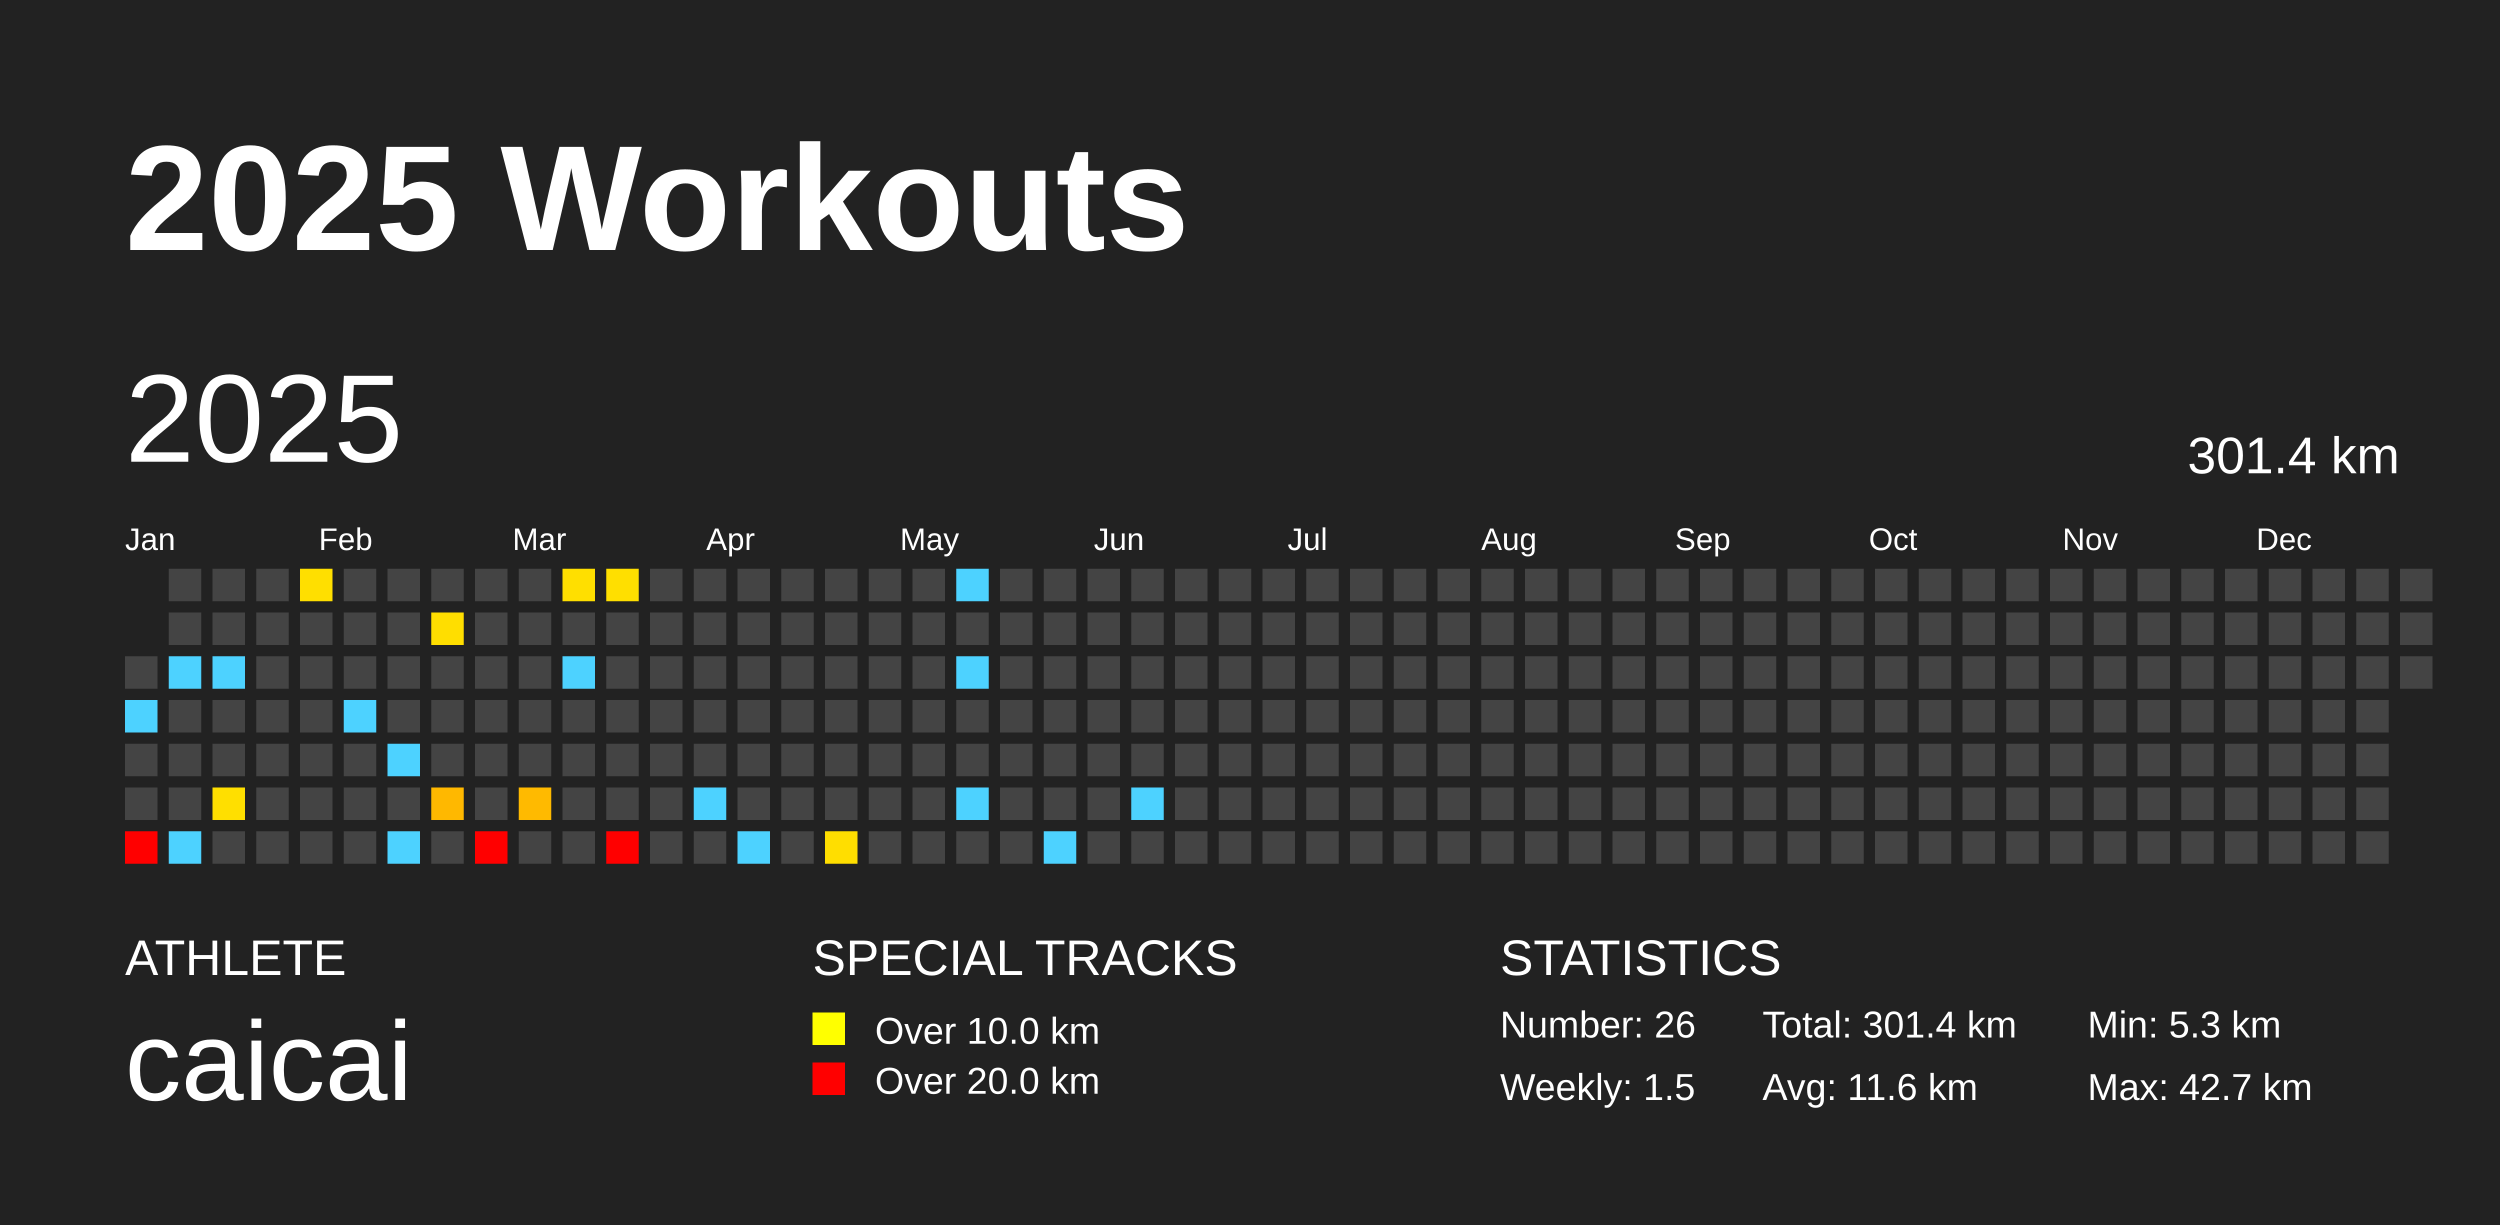
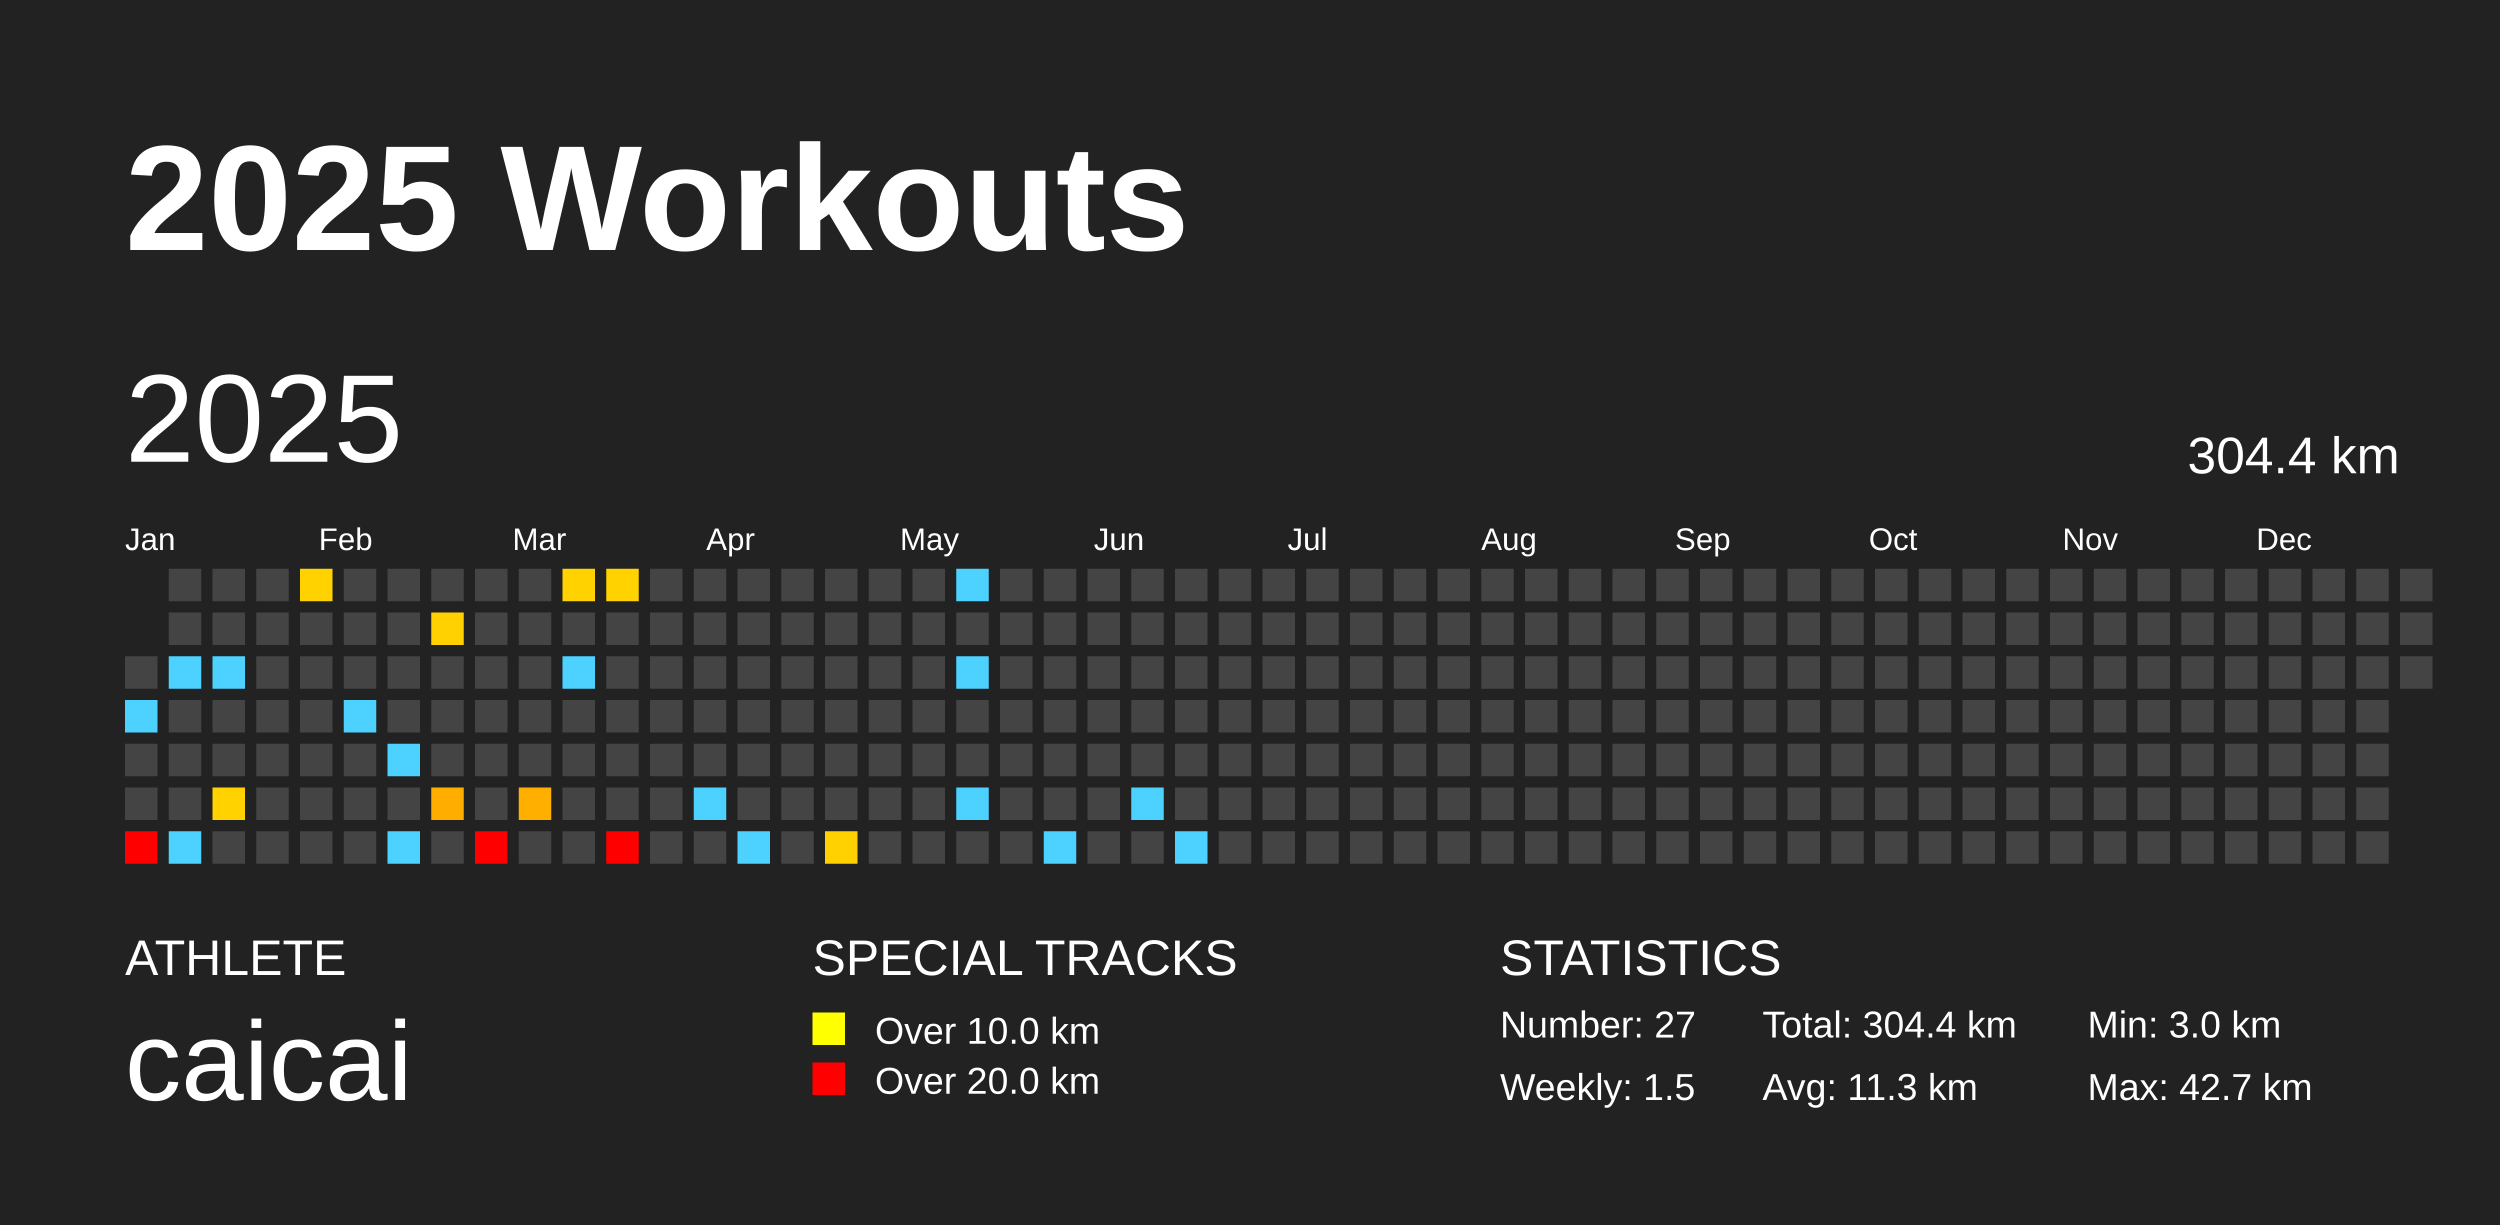
<svg xmlns="http://www.w3.org/2000/svg" baseProfile="full" height="98mm" version="1.1" viewBox="0,0,200,98" width="200mm">
  <defs />
  <rect fill="#222222" height="98" width="200" x="0" y="0" />
  <text fill="#FFFFFF" style="font-size:12px; font-family:Arial; font-weight:bold;" x="10" y="20">2025 Workouts</text>
  <text fill="#FFFFFF" style="font-size:4px; font-family:Arial" x="10" y="78">ATHLETE</text>
  <text fill="#FFFFFF" style="font-size:9px; font-family:Arial" x="10" y="88">caicai</text>
  <text fill="#FFFFFF" style="font-size:4px; font-family:Arial" x="65" y="78">SPECIAL TRACKS</text>
  <rect fill="yellow" height="2.6" width="2.6" x="65" y="81" />
  <text fill="#FFFFFF" style="font-size:3px; font-family:Arial" x="70" y="83.5">Over 10.0 km</text>
  <rect fill="red" height="2.6" width="2.6" x="65" y="85" />
  <text fill="#FFFFFF" style="font-size:3px; font-family:Arial" x="70" y="87.5">Over 20.0 km</text>
  <text fill="#FFFFFF" style="font-size:4px; font-family:Arial" x="120" y="78">STATISTICS</text>
-   <text fill="#FFFFFF" style="font-size:3px; font-family:Arial" x="120" y="83">Number: 26</text>
+   <text fill="#FFFFFF" style="font-size:3px; font-family:Arial" x="120" y="83">Number: 27</text>
  <text fill="#FFFFFF" style="font-size:3px; font-family:Arial" x="120" y="88">Weekly: 1.5</text>
-   <text fill="#FFFFFF" style="font-size:3px; font-family:Arial" x="141" y="83">Total: 301.4 km</text>
-   <text fill="#FFFFFF" style="font-size:3px; font-family:Arial" x="141" y="88">Avg: 11.6 km</text>
-   <text fill="#FFFFFF" style="font-size:3px; font-family:Arial" x="167" y="83">Min: 5.3 km</text>
+   <text fill="#FFFFFF" style="font-size:3px; font-family:Arial" x="141" y="83">Total: 304.4 km</text>
+   <text fill="#FFFFFF" style="font-size:3px; font-family:Arial" x="141" y="88">Avg: 11.3 km</text>
+   <text fill="#FFFFFF" style="font-size:3px; font-family:Arial" x="167" y="83">Min: 3.0 km</text>
  <text fill="#FFFFFF" style="font-size:3px; font-family:Arial" x="167" y="88">Max: 42.7 km</text>
  <text dominant-baseline="hanging" fill="#FFFFFF" style="font-size:10.0px; font-family:Arial;" x="10" y="30">2025</text>
-   <text dominant-baseline="hanging" fill="#FFFFFF" style="font-size:4.125px; font-family:Arial;" x="175" y="35">301.4 km</text>
+   <text dominant-baseline="hanging" fill="#FFFFFF" style="font-size:4.125px; font-family:Arial;" x="175" y="35">304.4 km</text>
  <text fill="#FFFFFF" style="font-size:2.5px; font-family:Arial" x="10.0" y="44">Jan</text>
  <text fill="#FFFFFF" style="font-size:2.5px; font-family:Arial" x="25.5" y="44">Feb</text>
  <text fill="#FFFFFF" style="font-size:2.5px; font-family:Arial" x="41.0" y="44">Mar</text>
  <text fill="#FFFFFF" style="font-size:2.5px; font-family:Arial" x="56.5" y="44">Apr</text>
  <text fill="#FFFFFF" style="font-size:2.5px; font-family:Arial" x="72.0" y="44">May</text>
  <text fill="#FFFFFF" style="font-size:2.5px; font-family:Arial" x="87.5" y="44">Jun</text>
  <text fill="#FFFFFF" style="font-size:2.5px; font-family:Arial" x="103.0" y="44">Jul</text>
  <text fill="#FFFFFF" style="font-size:2.5px; font-family:Arial" x="118.5" y="44">Aug</text>
  <text fill="#FFFFFF" style="font-size:2.5px; font-family:Arial" x="134.0" y="44">Sep</text>
  <text fill="#FFFFFF" style="font-size:2.5px; font-family:Arial" x="149.5" y="44">Oct</text>
  <text fill="#FFFFFF" style="font-size:2.5px; font-family:Arial" x="165.0" y="44">Nov</text>
  <text fill="#FFFFFF" style="font-size:2.5px; font-family:Arial" x="180.5" y="44">Dec</text>
  <rect fill="#444444" height="2.6" width="2.6" x="10.0" y="52.5" />
  <rect fill="#4dd2ff" height="2.6" width="2.6" x="10.0" y="56.0" />
  <rect fill="#444444" height="2.6" width="2.6" x="10.0" y="59.5" />
  <rect fill="#444444" height="2.6" width="2.6" x="10.0" y="63.0" />
  <rect fill="red" height="2.6" width="2.6" x="10.0" y="66.5" />
  <rect fill="#444444" height="2.6" width="2.6" x="13.5" y="45.5" />
  <rect fill="#444444" height="2.6" width="2.6" x="13.5" y="49.0" />
  <rect fill="#4dd2ff" height="2.6" width="2.6" x="13.5" y="52.5" />
  <rect fill="#444444" height="2.6" width="2.6" x="13.5" y="56.0" />
  <rect fill="#444444" height="2.6" width="2.6" x="13.5" y="59.5" />
  <rect fill="#444444" height="2.6" width="2.6" x="13.5" y="63.0" />
  <rect fill="#4dd2ff" height="2.6" width="2.6" x="13.5" y="66.5" />
  <rect fill="#444444" height="2.6" width="2.6" x="17.0" y="45.5" />
  <rect fill="#444444" height="2.6" width="2.6" x="17.0" y="49.0" />
  <rect fill="#4dd2ff" height="2.6" width="2.6" x="17.0" y="52.5" />
  <rect fill="#444444" height="2.6" width="2.6" x="17.0" y="56.0" />
  <rect fill="#444444" height="2.6" width="2.6" x="17.0" y="59.5" />
-   <rect fill="#ffdf00" height="2.6" width="2.6" x="17.0" y="63.0" />
+   <rect fill="#ffd200" height="2.6" width="2.6" x="17.0" y="63.0" />
  <rect fill="#444444" height="2.6" width="2.6" x="17.0" y="66.5" />
  <rect fill="#444444" height="2.6" width="2.6" x="20.5" y="45.5" />
  <rect fill="#444444" height="2.6" width="2.6" x="20.5" y="49.0" />
  <rect fill="#444444" height="2.6" width="2.6" x="20.5" y="52.5" />
  <rect fill="#444444" height="2.6" width="2.6" x="20.5" y="56.0" />
  <rect fill="#444444" height="2.6" width="2.6" x="20.5" y="59.5" />
  <rect fill="#444444" height="2.6" width="2.6" x="20.5" y="63.0" />
  <rect fill="#444444" height="2.6" width="2.6" x="20.5" y="66.5" />
-   <rect fill="#ffdf00" height="2.6" width="2.6" x="24.0" y="45.5" />
+   <rect fill="#ffd200" height="2.6" width="2.6" x="24.0" y="45.5" />
  <rect fill="#444444" height="2.6" width="2.6" x="24.0" y="49.0" />
  <rect fill="#444444" height="2.6" width="2.6" x="24.0" y="52.5" />
  <rect fill="#444444" height="2.6" width="2.6" x="24.0" y="56.0" />
  <rect fill="#444444" height="2.6" width="2.6" x="24.0" y="59.5" />
  <rect fill="#444444" height="2.6" width="2.6" x="24.0" y="63.0" />
  <rect fill="#444444" height="2.6" width="2.6" x="24.0" y="66.5" />
  <rect fill="#444444" height="2.6" width="2.6" x="27.5" y="45.5" />
  <rect fill="#444444" height="2.6" width="2.6" x="27.5" y="49.0" />
  <rect fill="#444444" height="2.6" width="2.6" x="27.5" y="52.5" />
  <rect fill="#4dd2ff" height="2.6" width="2.6" x="27.5" y="56.0" />
  <rect fill="#444444" height="2.6" width="2.6" x="27.5" y="59.5" />
  <rect fill="#444444" height="2.6" width="2.6" x="27.5" y="63.0" />
  <rect fill="#444444" height="2.6" width="2.6" x="27.5" y="66.5" />
  <rect fill="#444444" height="2.6" width="2.6" x="31.0" y="45.5" />
  <rect fill="#444444" height="2.6" width="2.6" x="31.0" y="49.0" />
  <rect fill="#444444" height="2.6" width="2.6" x="31.0" y="52.5" />
  <rect fill="#444444" height="2.6" width="2.6" x="31.0" y="56.0" />
  <rect fill="#4dd2ff" height="2.6" width="2.6" x="31.0" y="59.5" />
  <rect fill="#444444" height="2.6" width="2.6" x="31.0" y="63.0" />
  <rect fill="#4dd2ff" height="2.6" width="2.6" x="31.0" y="66.5" />
  <rect fill="#444444" height="2.6" width="2.6" x="34.5" y="45.5" />
-   <rect fill="#ffde00" height="2.6" width="2.6" x="34.5" y="49.0" />
+   <rect fill="#ffd100" height="2.6" width="2.6" x="34.5" y="49.0" />
  <rect fill="#444444" height="2.6" width="2.6" x="34.5" y="52.5" />
  <rect fill="#444444" height="2.6" width="2.6" x="34.5" y="56.0" />
  <rect fill="#444444" height="2.6" width="2.6" x="34.5" y="59.5" />
-   <rect fill="#ffb800" height="2.6" width="2.6" x="34.5" y="63.0" />
+   <rect fill="#ffae00" height="2.6" width="2.6" x="34.5" y="63.0" />
  <rect fill="#444444" height="2.6" width="2.6" x="34.5" y="66.5" />
  <rect fill="#444444" height="2.6" width="2.6" x="38.0" y="45.5" />
  <rect fill="#444444" height="2.6" width="2.6" x="38.0" y="49.0" />
  <rect fill="#444444" height="2.6" width="2.6" x="38.0" y="52.5" />
  <rect fill="#444444" height="2.6" width="2.6" x="38.0" y="56.0" />
  <rect fill="#444444" height="2.6" width="2.6" x="38.0" y="59.5" />
  <rect fill="#444444" height="2.6" width="2.6" x="38.0" y="63.0" />
  <rect fill="red" height="2.6" width="2.6" x="38.0" y="66.5" />
  <rect fill="#444444" height="2.6" width="2.6" x="41.5" y="45.5" />
  <rect fill="#444444" height="2.6" width="2.6" x="41.5" y="49.0" />
  <rect fill="#444444" height="2.6" width="2.6" x="41.5" y="52.5" />
  <rect fill="#444444" height="2.6" width="2.6" x="41.5" y="56.0" />
  <rect fill="#444444" height="2.6" width="2.6" x="41.5" y="59.5" />
-   <rect fill="#ffba00" height="2.6" width="2.6" x="41.5" y="63.0" />
+   <rect fill="#ffaf00" height="2.6" width="2.6" x="41.5" y="63.0" />
  <rect fill="#444444" height="2.6" width="2.6" x="41.5" y="66.5" />
-   <rect fill="#ffdf00" height="2.6" width="2.6" x="45.0" y="45.5" />
+   <rect fill="#ffd200" height="2.6" width="2.6" x="45.0" y="45.5" />
  <rect fill="#444444" height="2.6" width="2.6" x="45.0" y="49.0" />
  <rect fill="#4dd2ff" height="2.6" width="2.6" x="45.0" y="52.5" />
  <rect fill="#444444" height="2.6" width="2.6" x="45.0" y="56.0" />
  <rect fill="#444444" height="2.6" width="2.6" x="45.0" y="59.5" />
  <rect fill="#444444" height="2.6" width="2.6" x="45.0" y="63.0" />
  <rect fill="#444444" height="2.6" width="2.6" x="45.0" y="66.5" />
-   <rect fill="#ffdf00" height="2.6" width="2.6" x="48.5" y="45.5" />
+   <rect fill="#ffd200" height="2.6" width="2.6" x="48.5" y="45.5" />
  <rect fill="#444444" height="2.6" width="2.6" x="48.5" y="49.0" />
  <rect fill="#444444" height="2.6" width="2.6" x="48.5" y="52.5" />
  <rect fill="#444444" height="2.6" width="2.6" x="48.5" y="56.0" />
  <rect fill="#444444" height="2.6" width="2.6" x="48.5" y="59.5" />
  <rect fill="#444444" height="2.6" width="2.6" x="48.5" y="63.0" />
  <rect fill="red" height="2.6" width="2.6" x="48.5" y="66.5" />
  <rect fill="#444444" height="2.6" width="2.6" x="52.0" y="45.5" />
  <rect fill="#444444" height="2.6" width="2.6" x="52.0" y="49.0" />
  <rect fill="#444444" height="2.6" width="2.6" x="52.0" y="52.5" />
  <rect fill="#444444" height="2.6" width="2.6" x="52.0" y="56.0" />
  <rect fill="#444444" height="2.6" width="2.6" x="52.0" y="59.5" />
  <rect fill="#444444" height="2.6" width="2.6" x="52.0" y="63.0" />
  <rect fill="#444444" height="2.6" width="2.6" x="52.0" y="66.5" />
  <rect fill="#444444" height="2.6" width="2.6" x="55.5" y="45.5" />
  <rect fill="#444444" height="2.6" width="2.6" x="55.5" y="49.0" />
  <rect fill="#444444" height="2.6" width="2.6" x="55.5" y="52.5" />
  <rect fill="#444444" height="2.6" width="2.6" x="55.5" y="56.0" />
  <rect fill="#444444" height="2.6" width="2.6" x="55.5" y="59.5" />
  <rect fill="#4dd2ff" height="2.6" width="2.6" x="55.5" y="63.0" />
  <rect fill="#444444" height="2.6" width="2.6" x="55.5" y="66.5" />
  <rect fill="#444444" height="2.6" width="2.6" x="59.0" y="45.5" />
  <rect fill="#444444" height="2.6" width="2.6" x="59.0" y="49.0" />
  <rect fill="#444444" height="2.6" width="2.6" x="59.0" y="52.5" />
  <rect fill="#444444" height="2.6" width="2.6" x="59.0" y="56.0" />
  <rect fill="#444444" height="2.6" width="2.6" x="59.0" y="59.5" />
  <rect fill="#444444" height="2.6" width="2.6" x="59.0" y="63.0" />
  <rect fill="#4dd2ff" height="2.6" width="2.6" x="59.0" y="66.5" />
  <rect fill="#444444" height="2.6" width="2.6" x="62.5" y="45.5" />
  <rect fill="#444444" height="2.6" width="2.6" x="62.5" y="49.0" />
  <rect fill="#444444" height="2.6" width="2.6" x="62.5" y="52.5" />
  <rect fill="#444444" height="2.6" width="2.6" x="62.5" y="56.0" />
  <rect fill="#444444" height="2.6" width="2.6" x="62.5" y="59.5" />
  <rect fill="#444444" height="2.6" width="2.6" x="62.5" y="63.0" />
  <rect fill="#444444" height="2.6" width="2.6" x="62.5" y="66.5" />
  <rect fill="#444444" height="2.6" width="2.6" x="66.0" y="45.5" />
  <rect fill="#444444" height="2.6" width="2.6" x="66.0" y="49.0" />
  <rect fill="#444444" height="2.6" width="2.6" x="66.0" y="52.5" />
  <rect fill="#444444" height="2.6" width="2.6" x="66.0" y="56.0" />
  <rect fill="#444444" height="2.6" width="2.6" x="66.0" y="59.5" />
  <rect fill="#444444" height="2.6" width="2.6" x="66.0" y="63.0" />
-   <rect fill="#ffde00" height="2.6" width="2.6" x="66.0" y="66.5" />
+   <rect fill="#ffd100" height="2.6" width="2.6" x="66.0" y="66.5" />
  <rect fill="#444444" height="2.6" width="2.6" x="69.5" y="45.5" />
  <rect fill="#444444" height="2.6" width="2.6" x="69.5" y="49.0" />
  <rect fill="#444444" height="2.6" width="2.6" x="69.5" y="52.5" />
  <rect fill="#444444" height="2.6" width="2.6" x="69.5" y="56.0" />
  <rect fill="#444444" height="2.6" width="2.6" x="69.5" y="59.5" />
  <rect fill="#444444" height="2.6" width="2.6" x="69.5" y="63.0" />
  <rect fill="#444444" height="2.6" width="2.6" x="69.5" y="66.5" />
  <rect fill="#444444" height="2.6" width="2.6" x="73.0" y="45.5" />
  <rect fill="#444444" height="2.6" width="2.6" x="73.0" y="49.0" />
  <rect fill="#444444" height="2.6" width="2.6" x="73.0" y="52.5" />
  <rect fill="#444444" height="2.6" width="2.6" x="73.0" y="56.0" />
  <rect fill="#444444" height="2.6" width="2.6" x="73.0" y="59.5" />
  <rect fill="#444444" height="2.6" width="2.6" x="73.0" y="63.0" />
  <rect fill="#444444" height="2.6" width="2.6" x="73.0" y="66.5" />
  <rect fill="#4dd2ff" height="2.6" width="2.6" x="76.5" y="45.5" />
  <rect fill="#444444" height="2.6" width="2.6" x="76.5" y="49.0" />
  <rect fill="#4dd2ff" height="2.6" width="2.6" x="76.5" y="52.5" />
  <rect fill="#444444" height="2.6" width="2.6" x="76.5" y="56.0" />
  <rect fill="#444444" height="2.6" width="2.6" x="76.5" y="59.5" />
  <rect fill="#4dd2ff" height="2.6" width="2.6" x="76.5" y="63.0" />
  <rect fill="#444444" height="2.6" width="2.6" x="76.5" y="66.5" />
  <rect fill="#444444" height="2.6" width="2.6" x="80.0" y="45.5" />
  <rect fill="#444444" height="2.6" width="2.6" x="80.0" y="49.0" />
  <rect fill="#444444" height="2.6" width="2.6" x="80.0" y="52.5" />
  <rect fill="#444444" height="2.6" width="2.6" x="80.0" y="56.0" />
  <rect fill="#444444" height="2.6" width="2.6" x="80.0" y="59.5" />
  <rect fill="#444444" height="2.6" width="2.6" x="80.0" y="63.0" />
  <rect fill="#444444" height="2.6" width="2.6" x="80.0" y="66.5" />
  <rect fill="#444444" height="2.6" width="2.6" x="83.5" y="45.5" />
  <rect fill="#444444" height="2.6" width="2.6" x="83.5" y="49.0" />
  <rect fill="#444444" height="2.6" width="2.6" x="83.5" y="52.5" />
  <rect fill="#444444" height="2.6" width="2.6" x="83.5" y="56.0" />
  <rect fill="#444444" height="2.6" width="2.6" x="83.5" y="59.5" />
  <rect fill="#444444" height="2.6" width="2.6" x="83.5" y="63.0" />
  <rect fill="#4dd2ff" height="2.6" width="2.6" x="83.5" y="66.5" />
  <rect fill="#444444" height="2.6" width="2.6" x="87.0" y="45.5" />
  <rect fill="#444444" height="2.6" width="2.6" x="87.0" y="49.0" />
  <rect fill="#444444" height="2.6" width="2.6" x="87.0" y="52.5" />
  <rect fill="#444444" height="2.6" width="2.6" x="87.0" y="56.0" />
  <rect fill="#444444" height="2.6" width="2.6" x="87.0" y="59.5" />
  <rect fill="#444444" height="2.6" width="2.6" x="87.0" y="63.0" />
  <rect fill="#444444" height="2.6" width="2.6" x="87.0" y="66.5" />
  <rect fill="#444444" height="2.6" width="2.6" x="90.5" y="45.5" />
  <rect fill="#444444" height="2.6" width="2.6" x="90.5" y="49.0" />
  <rect fill="#444444" height="2.6" width="2.6" x="90.5" y="52.5" />
  <rect fill="#444444" height="2.6" width="2.6" x="90.5" y="56.0" />
  <rect fill="#444444" height="2.6" width="2.6" x="90.5" y="59.5" />
  <rect fill="#4dd2ff" height="2.6" width="2.6" x="90.5" y="63.0" />
  <rect fill="#444444" height="2.6" width="2.6" x="90.5" y="66.5" />
  <rect fill="#444444" height="2.6" width="2.6" x="94.0" y="45.5" />
  <rect fill="#444444" height="2.6" width="2.6" x="94.0" y="49.0" />
  <rect fill="#444444" height="2.6" width="2.6" x="94.0" y="52.5" />
  <rect fill="#444444" height="2.6" width="2.6" x="94.0" y="56.0" />
  <rect fill="#444444" height="2.6" width="2.6" x="94.0" y="59.5" />
  <rect fill="#444444" height="2.6" width="2.6" x="94.0" y="63.0" />
-   <rect fill="#444444" height="2.6" width="2.6" x="94.0" y="66.5" />
+   <rect fill="#4dd2ff" height="2.6" width="2.6" x="94.0" y="66.5" />
  <rect fill="#444444" height="2.6" width="2.6" x="97.5" y="45.5" />
  <rect fill="#444444" height="2.6" width="2.6" x="97.5" y="49.0" />
  <rect fill="#444444" height="2.6" width="2.6" x="97.5" y="52.5" />
  <rect fill="#444444" height="2.6" width="2.6" x="97.5" y="56.0" />
  <rect fill="#444444" height="2.6" width="2.6" x="97.5" y="59.5" />
  <rect fill="#444444" height="2.6" width="2.6" x="97.5" y="63.0" />
  <rect fill="#444444" height="2.6" width="2.6" x="97.5" y="66.5" />
  <rect fill="#444444" height="2.6" width="2.6" x="101.0" y="45.5" />
  <rect fill="#444444" height="2.6" width="2.6" x="101.0" y="49.0" />
  <rect fill="#444444" height="2.6" width="2.6" x="101.0" y="52.5" />
  <rect fill="#444444" height="2.6" width="2.6" x="101.0" y="56.0" />
  <rect fill="#444444" height="2.6" width="2.6" x="101.0" y="59.5" />
  <rect fill="#444444" height="2.6" width="2.6" x="101.0" y="63.0" />
  <rect fill="#444444" height="2.6" width="2.6" x="101.0" y="66.5" />
  <rect fill="#444444" height="2.6" width="2.6" x="104.5" y="45.5" />
  <rect fill="#444444" height="2.6" width="2.6" x="104.5" y="49.0" />
  <rect fill="#444444" height="2.6" width="2.6" x="104.5" y="52.5" />
  <rect fill="#444444" height="2.6" width="2.6" x="104.5" y="56.0" />
  <rect fill="#444444" height="2.6" width="2.6" x="104.5" y="59.5" />
  <rect fill="#444444" height="2.6" width="2.6" x="104.5" y="63.0" />
  <rect fill="#444444" height="2.6" width="2.6" x="104.5" y="66.5" />
  <rect fill="#444444" height="2.6" width="2.6" x="108.0" y="45.5" />
  <rect fill="#444444" height="2.6" width="2.6" x="108.0" y="49.0" />
  <rect fill="#444444" height="2.6" width="2.6" x="108.0" y="52.5" />
  <rect fill="#444444" height="2.6" width="2.6" x="108.0" y="56.0" />
  <rect fill="#444444" height="2.6" width="2.6" x="108.0" y="59.5" />
  <rect fill="#444444" height="2.6" width="2.6" x="108.0" y="63.0" />
  <rect fill="#444444" height="2.6" width="2.6" x="108.0" y="66.5" />
  <rect fill="#444444" height="2.6" width="2.6" x="111.5" y="45.5" />
  <rect fill="#444444" height="2.6" width="2.6" x="111.5" y="49.0" />
  <rect fill="#444444" height="2.6" width="2.6" x="111.5" y="52.5" />
  <rect fill="#444444" height="2.6" width="2.6" x="111.5" y="56.0" />
  <rect fill="#444444" height="2.6" width="2.6" x="111.5" y="59.5" />
  <rect fill="#444444" height="2.6" width="2.6" x="111.5" y="63.0" />
  <rect fill="#444444" height="2.6" width="2.6" x="111.5" y="66.5" />
  <rect fill="#444444" height="2.6" width="2.6" x="115.0" y="45.5" />
  <rect fill="#444444" height="2.6" width="2.6" x="115.0" y="49.0" />
  <rect fill="#444444" height="2.6" width="2.6" x="115.0" y="52.5" />
  <rect fill="#444444" height="2.6" width="2.6" x="115.0" y="56.0" />
  <rect fill="#444444" height="2.6" width="2.6" x="115.0" y="59.5" />
  <rect fill="#444444" height="2.6" width="2.6" x="115.0" y="63.0" />
  <rect fill="#444444" height="2.6" width="2.6" x="115.0" y="66.5" />
  <rect fill="#444444" height="2.6" width="2.6" x="118.5" y="45.5" />
  <rect fill="#444444" height="2.6" width="2.6" x="118.5" y="49.0" />
  <rect fill="#444444" height="2.6" width="2.6" x="118.5" y="52.5" />
  <rect fill="#444444" height="2.6" width="2.6" x="118.5" y="56.0" />
  <rect fill="#444444" height="2.6" width="2.6" x="118.5" y="59.5" />
  <rect fill="#444444" height="2.6" width="2.6" x="118.5" y="63.0" />
  <rect fill="#444444" height="2.6" width="2.6" x="118.5" y="66.5" />
  <rect fill="#444444" height="2.6" width="2.6" x="122.0" y="45.5" />
  <rect fill="#444444" height="2.6" width="2.6" x="122.0" y="49.0" />
  <rect fill="#444444" height="2.6" width="2.6" x="122.0" y="52.5" />
  <rect fill="#444444" height="2.6" width="2.6" x="122.0" y="56.0" />
  <rect fill="#444444" height="2.6" width="2.6" x="122.0" y="59.5" />
  <rect fill="#444444" height="2.6" width="2.6" x="122.0" y="63.0" />
  <rect fill="#444444" height="2.6" width="2.6" x="122.0" y="66.5" />
  <rect fill="#444444" height="2.6" width="2.6" x="125.5" y="45.5" />
  <rect fill="#444444" height="2.6" width="2.6" x="125.5" y="49.0" />
  <rect fill="#444444" height="2.6" width="2.6" x="125.5" y="52.5" />
  <rect fill="#444444" height="2.6" width="2.6" x="125.5" y="56.0" />
  <rect fill="#444444" height="2.6" width="2.6" x="125.5" y="59.5" />
  <rect fill="#444444" height="2.6" width="2.6" x="125.5" y="63.0" />
  <rect fill="#444444" height="2.6" width="2.6" x="125.5" y="66.5" />
  <rect fill="#444444" height="2.6" width="2.6" x="129.0" y="45.5" />
  <rect fill="#444444" height="2.6" width="2.6" x="129.0" y="49.0" />
  <rect fill="#444444" height="2.6" width="2.6" x="129.0" y="52.5" />
  <rect fill="#444444" height="2.6" width="2.6" x="129.0" y="56.0" />
  <rect fill="#444444" height="2.6" width="2.6" x="129.0" y="59.5" />
  <rect fill="#444444" height="2.6" width="2.6" x="129.0" y="63.0" />
  <rect fill="#444444" height="2.6" width="2.6" x="129.0" y="66.5" />
  <rect fill="#444444" height="2.6" width="2.6" x="132.5" y="45.5" />
  <rect fill="#444444" height="2.6" width="2.6" x="132.5" y="49.0" />
  <rect fill="#444444" height="2.6" width="2.6" x="132.5" y="52.5" />
  <rect fill="#444444" height="2.6" width="2.6" x="132.5" y="56.0" />
  <rect fill="#444444" height="2.6" width="2.6" x="132.5" y="59.5" />
  <rect fill="#444444" height="2.6" width="2.6" x="132.5" y="63.0" />
  <rect fill="#444444" height="2.6" width="2.6" x="132.5" y="66.5" />
  <rect fill="#444444" height="2.6" width="2.6" x="136.0" y="45.5" />
  <rect fill="#444444" height="2.6" width="2.6" x="136.0" y="49.0" />
  <rect fill="#444444" height="2.6" width="2.6" x="136.0" y="52.5" />
  <rect fill="#444444" height="2.6" width="2.6" x="136.0" y="56.0" />
  <rect fill="#444444" height="2.6" width="2.6" x="136.0" y="59.5" />
  <rect fill="#444444" height="2.6" width="2.6" x="136.0" y="63.0" />
  <rect fill="#444444" height="2.6" width="2.6" x="136.0" y="66.5" />
  <rect fill="#444444" height="2.6" width="2.6" x="139.5" y="45.5" />
  <rect fill="#444444" height="2.6" width="2.6" x="139.5" y="49.0" />
  <rect fill="#444444" height="2.6" width="2.6" x="139.5" y="52.5" />
  <rect fill="#444444" height="2.6" width="2.6" x="139.5" y="56.0" />
  <rect fill="#444444" height="2.6" width="2.6" x="139.5" y="59.5" />
  <rect fill="#444444" height="2.6" width="2.6" x="139.5" y="63.0" />
  <rect fill="#444444" height="2.6" width="2.6" x="139.5" y="66.5" />
  <rect fill="#444444" height="2.6" width="2.6" x="143.0" y="45.5" />
  <rect fill="#444444" height="2.6" width="2.6" x="143.0" y="49.0" />
  <rect fill="#444444" height="2.6" width="2.6" x="143.0" y="52.5" />
  <rect fill="#444444" height="2.6" width="2.6" x="143.0" y="56.0" />
  <rect fill="#444444" height="2.6" width="2.6" x="143.0" y="59.5" />
  <rect fill="#444444" height="2.6" width="2.6" x="143.0" y="63.0" />
  <rect fill="#444444" height="2.6" width="2.6" x="143.0" y="66.5" />
  <rect fill="#444444" height="2.6" width="2.6" x="146.5" y="45.5" />
  <rect fill="#444444" height="2.6" width="2.6" x="146.5" y="49.0" />
  <rect fill="#444444" height="2.6" width="2.6" x="146.5" y="52.5" />
  <rect fill="#444444" height="2.6" width="2.6" x="146.5" y="56.0" />
  <rect fill="#444444" height="2.6" width="2.6" x="146.5" y="59.5" />
  <rect fill="#444444" height="2.6" width="2.6" x="146.5" y="63.0" />
  <rect fill="#444444" height="2.6" width="2.6" x="146.5" y="66.5" />
  <rect fill="#444444" height="2.6" width="2.6" x="150.0" y="45.5" />
  <rect fill="#444444" height="2.6" width="2.6" x="150.0" y="49.0" />
  <rect fill="#444444" height="2.6" width="2.6" x="150.0" y="52.5" />
  <rect fill="#444444" height="2.6" width="2.6" x="150.0" y="56.0" />
  <rect fill="#444444" height="2.6" width="2.6" x="150.0" y="59.5" />
  <rect fill="#444444" height="2.6" width="2.6" x="150.0" y="63.0" />
  <rect fill="#444444" height="2.6" width="2.6" x="150.0" y="66.5" />
  <rect fill="#444444" height="2.6" width="2.6" x="153.5" y="45.5" />
  <rect fill="#444444" height="2.6" width="2.6" x="153.5" y="49.0" />
  <rect fill="#444444" height="2.6" width="2.6" x="153.5" y="52.5" />
  <rect fill="#444444" height="2.6" width="2.6" x="153.5" y="56.0" />
  <rect fill="#444444" height="2.6" width="2.6" x="153.5" y="59.5" />
  <rect fill="#444444" height="2.6" width="2.6" x="153.5" y="63.0" />
  <rect fill="#444444" height="2.6" width="2.6" x="153.5" y="66.5" />
  <rect fill="#444444" height="2.6" width="2.6" x="157.0" y="45.5" />
  <rect fill="#444444" height="2.6" width="2.6" x="157.0" y="49.0" />
  <rect fill="#444444" height="2.6" width="2.6" x="157.0" y="52.5" />
  <rect fill="#444444" height="2.6" width="2.6" x="157.0" y="56.0" />
  <rect fill="#444444" height="2.6" width="2.6" x="157.0" y="59.5" />
  <rect fill="#444444" height="2.6" width="2.6" x="157.0" y="63.0" />
  <rect fill="#444444" height="2.6" width="2.6" x="157.0" y="66.5" />
  <rect fill="#444444" height="2.6" width="2.6" x="160.5" y="45.5" />
  <rect fill="#444444" height="2.6" width="2.6" x="160.5" y="49.0" />
  <rect fill="#444444" height="2.6" width="2.6" x="160.5" y="52.5" />
  <rect fill="#444444" height="2.6" width="2.6" x="160.5" y="56.0" />
  <rect fill="#444444" height="2.6" width="2.6" x="160.5" y="59.5" />
  <rect fill="#444444" height="2.6" width="2.6" x="160.5" y="63.0" />
  <rect fill="#444444" height="2.6" width="2.6" x="160.5" y="66.5" />
  <rect fill="#444444" height="2.6" width="2.6" x="164.0" y="45.5" />
  <rect fill="#444444" height="2.6" width="2.6" x="164.0" y="49.0" />
  <rect fill="#444444" height="2.6" width="2.6" x="164.0" y="52.5" />
  <rect fill="#444444" height="2.6" width="2.6" x="164.0" y="56.0" />
  <rect fill="#444444" height="2.6" width="2.6" x="164.0" y="59.5" />
  <rect fill="#444444" height="2.6" width="2.6" x="164.0" y="63.0" />
  <rect fill="#444444" height="2.6" width="2.6" x="164.0" y="66.5" />
  <rect fill="#444444" height="2.6" width="2.6" x="167.5" y="45.5" />
  <rect fill="#444444" height="2.6" width="2.6" x="167.5" y="49.0" />
  <rect fill="#444444" height="2.6" width="2.6" x="167.5" y="52.5" />
  <rect fill="#444444" height="2.6" width="2.6" x="167.5" y="56.0" />
  <rect fill="#444444" height="2.6" width="2.6" x="167.5" y="59.5" />
  <rect fill="#444444" height="2.6" width="2.6" x="167.5" y="63.0" />
  <rect fill="#444444" height="2.6" width="2.6" x="167.5" y="66.5" />
  <rect fill="#444444" height="2.6" width="2.6" x="171.0" y="45.5" />
  <rect fill="#444444" height="2.6" width="2.6" x="171.0" y="49.0" />
  <rect fill="#444444" height="2.6" width="2.6" x="171.0" y="52.5" />
  <rect fill="#444444" height="2.6" width="2.6" x="171.0" y="56.0" />
  <rect fill="#444444" height="2.6" width="2.6" x="171.0" y="59.5" />
  <rect fill="#444444" height="2.6" width="2.6" x="171.0" y="63.0" />
  <rect fill="#444444" height="2.6" width="2.6" x="171.0" y="66.5" />
  <rect fill="#444444" height="2.6" width="2.6" x="174.5" y="45.5" />
  <rect fill="#444444" height="2.6" width="2.6" x="174.5" y="49.0" />
  <rect fill="#444444" height="2.6" width="2.6" x="174.5" y="52.5" />
  <rect fill="#444444" height="2.6" width="2.6" x="174.5" y="56.0" />
  <rect fill="#444444" height="2.6" width="2.6" x="174.5" y="59.5" />
  <rect fill="#444444" height="2.6" width="2.6" x="174.5" y="63.0" />
  <rect fill="#444444" height="2.6" width="2.6" x="174.5" y="66.5" />
  <rect fill="#444444" height="2.6" width="2.6" x="178.0" y="45.5" />
  <rect fill="#444444" height="2.6" width="2.6" x="178.0" y="49.0" />
  <rect fill="#444444" height="2.6" width="2.6" x="178.0" y="52.5" />
  <rect fill="#444444" height="2.6" width="2.6" x="178.0" y="56.0" />
  <rect fill="#444444" height="2.6" width="2.6" x="178.0" y="59.5" />
  <rect fill="#444444" height="2.6" width="2.6" x="178.0" y="63.0" />
  <rect fill="#444444" height="2.6" width="2.6" x="178.0" y="66.5" />
  <rect fill="#444444" height="2.6" width="2.6" x="181.5" y="45.5" />
  <rect fill="#444444" height="2.6" width="2.6" x="181.5" y="49.0" />
  <rect fill="#444444" height="2.6" width="2.6" x="181.5" y="52.5" />
  <rect fill="#444444" height="2.6" width="2.6" x="181.5" y="56.0" />
  <rect fill="#444444" height="2.6" width="2.6" x="181.5" y="59.5" />
  <rect fill="#444444" height="2.6" width="2.6" x="181.5" y="63.0" />
  <rect fill="#444444" height="2.6" width="2.6" x="181.5" y="66.5" />
  <rect fill="#444444" height="2.6" width="2.6" x="185.0" y="45.5" />
  <rect fill="#444444" height="2.6" width="2.6" x="185.0" y="49.0" />
  <rect fill="#444444" height="2.6" width="2.6" x="185.0" y="52.5" />
  <rect fill="#444444" height="2.6" width="2.6" x="185.0" y="56.0" />
  <rect fill="#444444" height="2.6" width="2.6" x="185.0" y="59.5" />
  <rect fill="#444444" height="2.6" width="2.6" x="185.0" y="63.0" />
  <rect fill="#444444" height="2.6" width="2.6" x="185.0" y="66.5" />
  <rect fill="#444444" height="2.6" width="2.6" x="188.5" y="45.5" />
  <rect fill="#444444" height="2.6" width="2.6" x="188.5" y="49.0" />
  <rect fill="#444444" height="2.6" width="2.6" x="188.5" y="52.5" />
  <rect fill="#444444" height="2.6" width="2.6" x="188.5" y="56.0" />
  <rect fill="#444444" height="2.6" width="2.6" x="188.5" y="59.5" />
  <rect fill="#444444" height="2.6" width="2.6" x="188.5" y="63.0" />
  <rect fill="#444444" height="2.6" width="2.6" x="188.5" y="66.5" />
  <rect fill="#444444" height="2.6" width="2.6" x="192.0" y="45.5" />
  <rect fill="#444444" height="2.6" width="2.6" x="192.0" y="49.0" />
  <rect fill="#444444" height="2.6" width="2.6" x="192.0" y="52.5" />
</svg>
